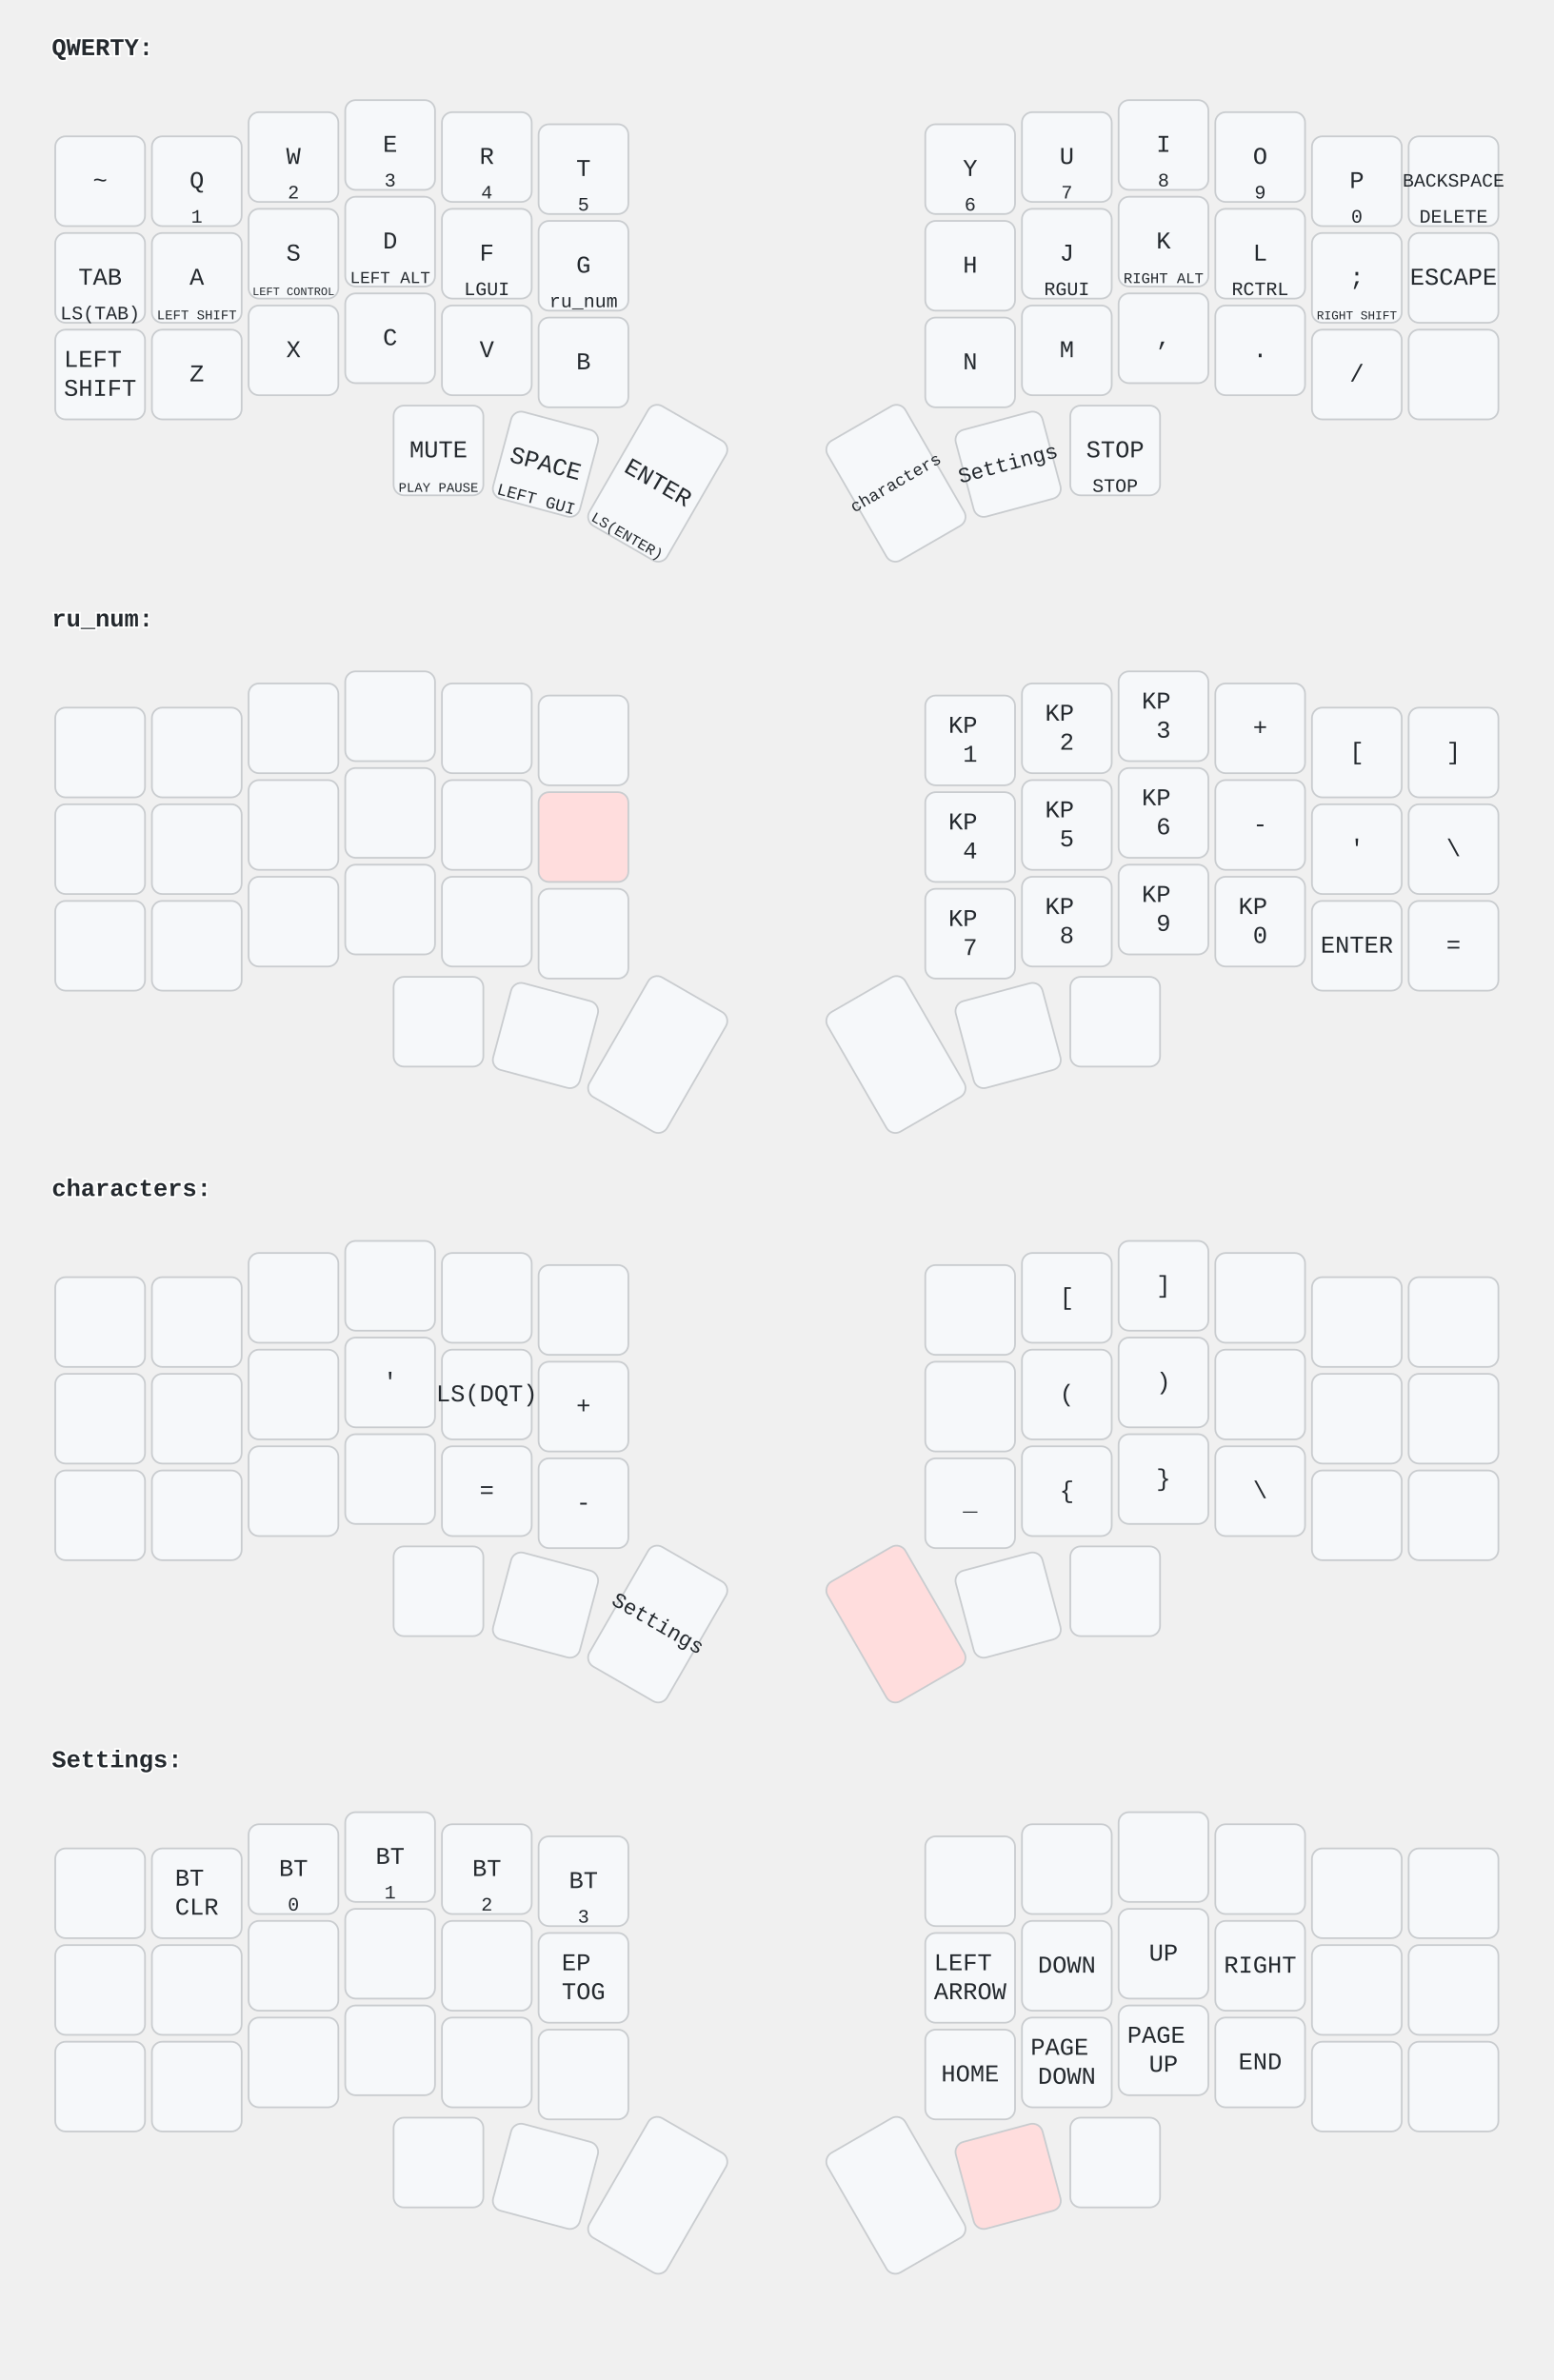
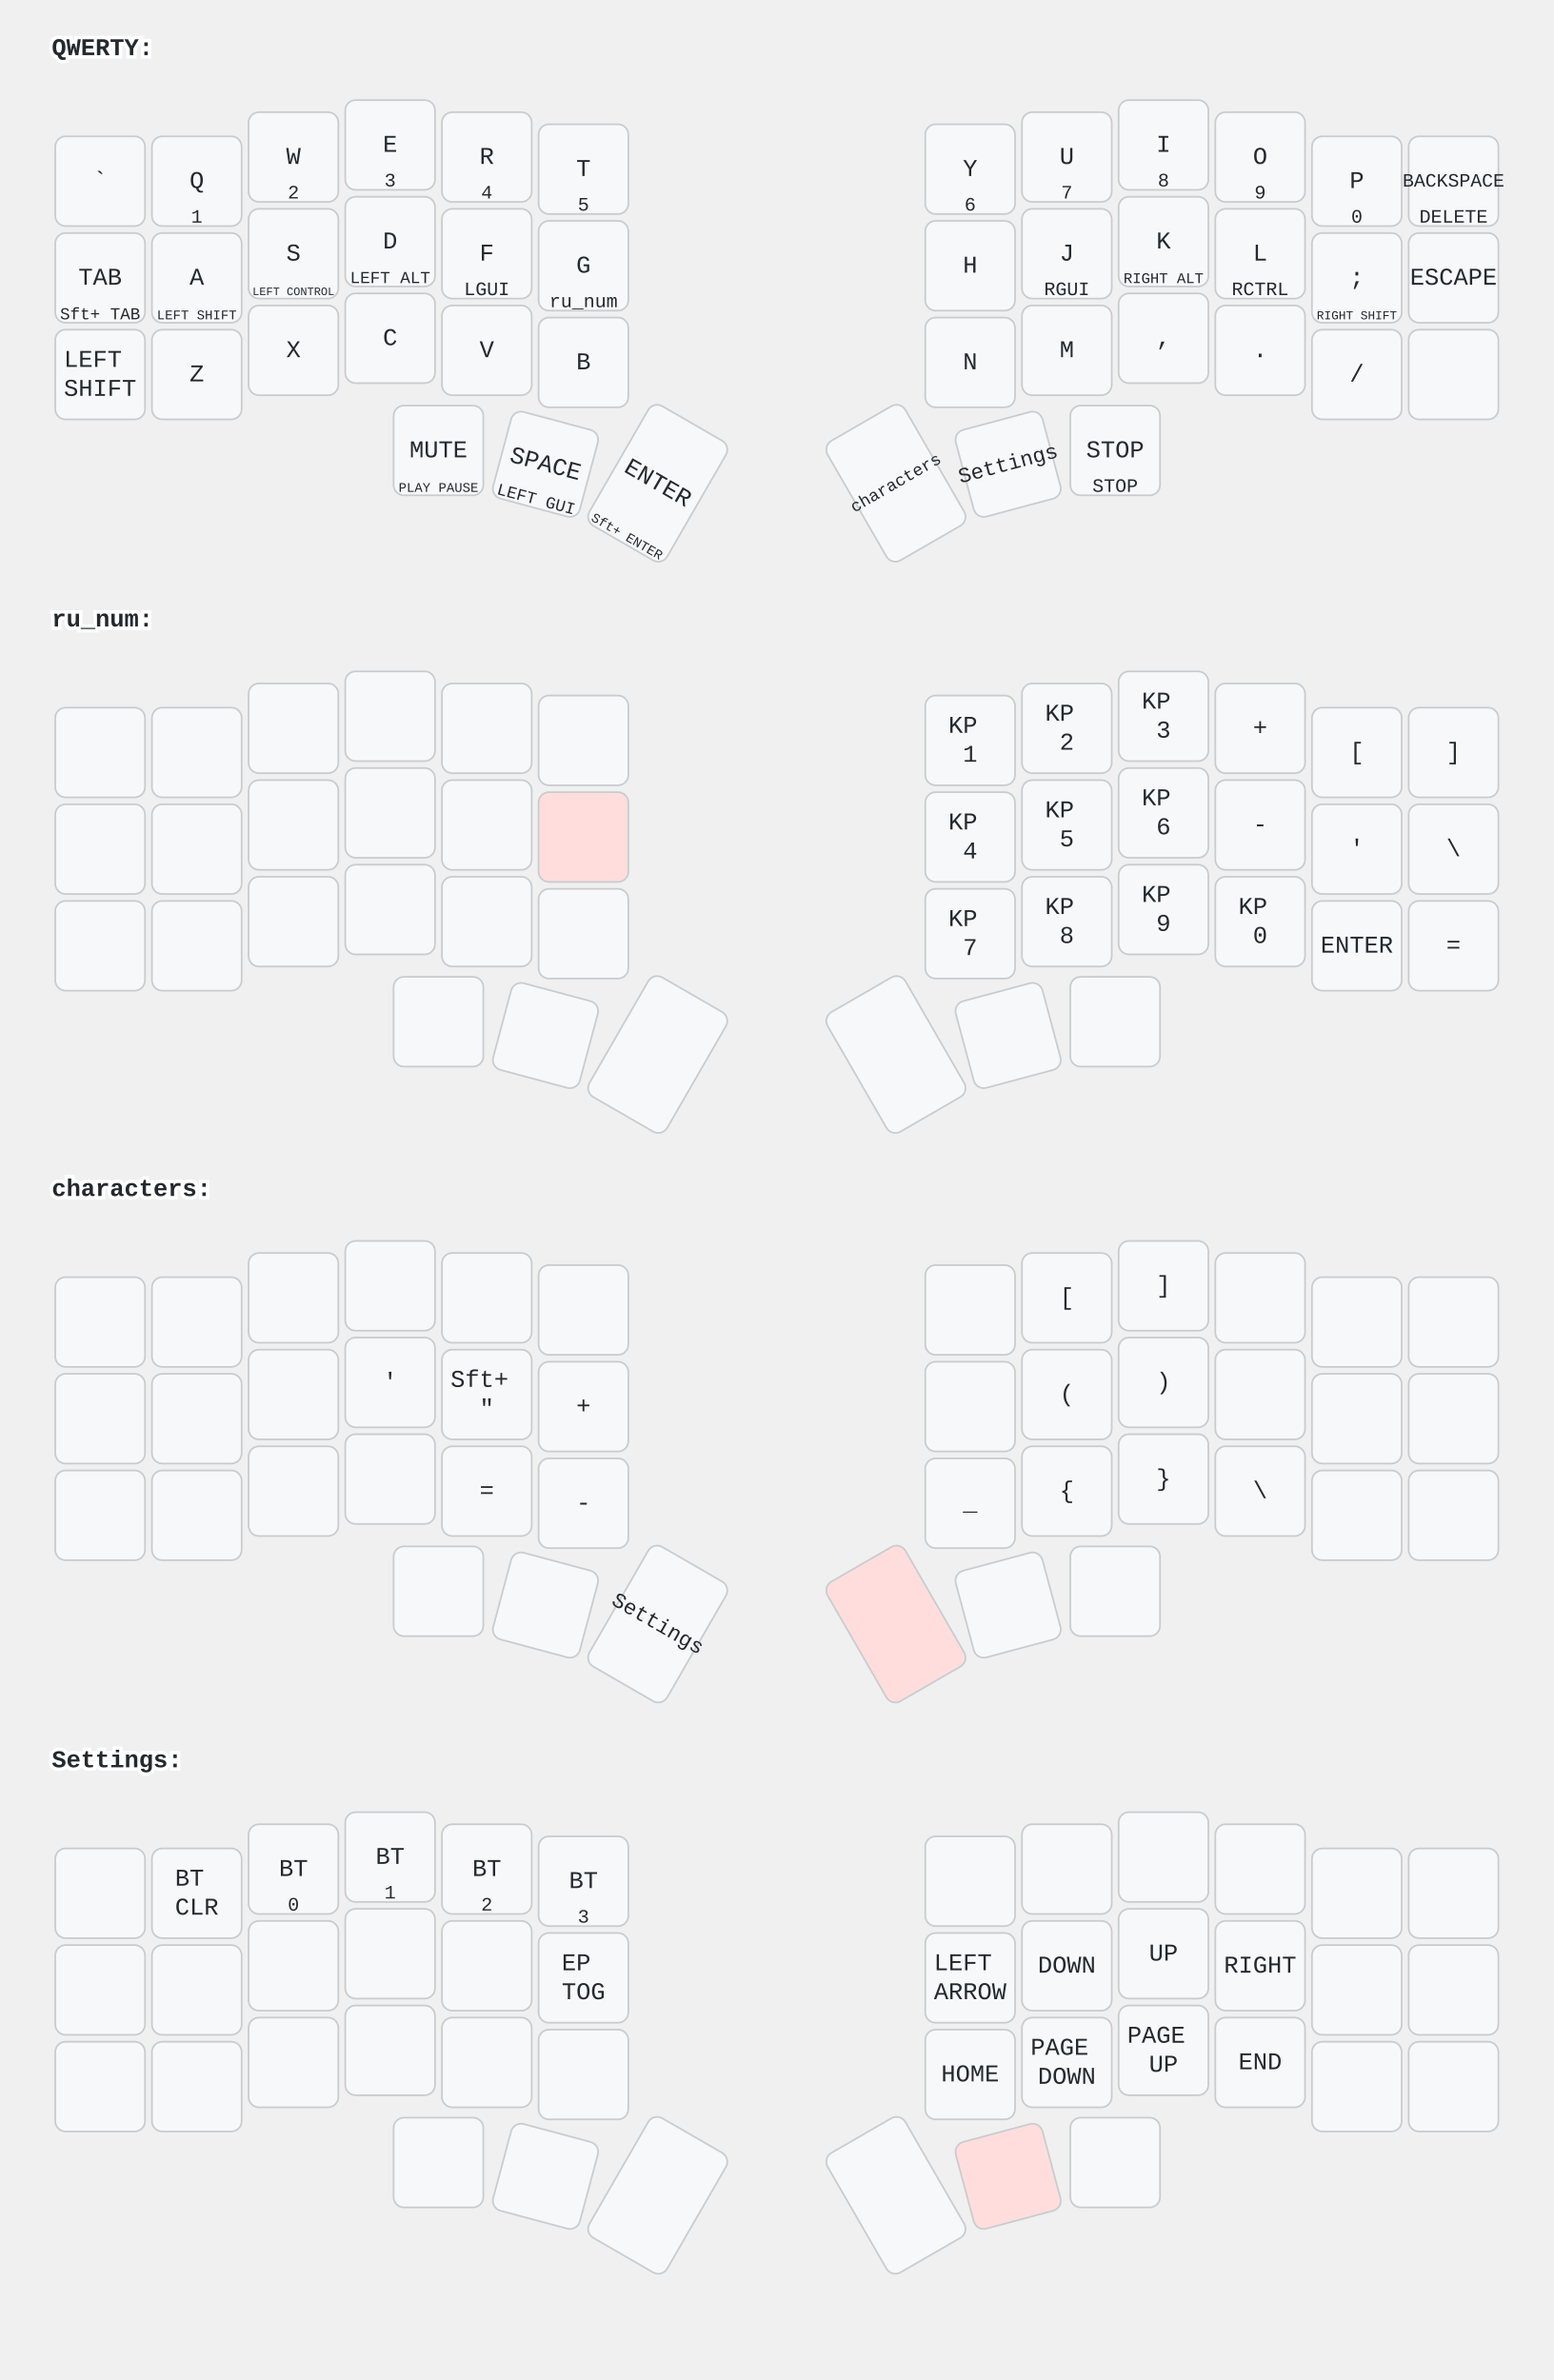
<svg xmlns="http://www.w3.org/2000/svg" width="900" height="1379" viewBox="0 0 900 1379" class="keymap">
  <style>/* inherit to force styles through use tags */
svg path {
    fill: inherit;
}

/* font and background color specifications */
svg.keymap {
    font-family: SFMono-Regular,Consolas,Liberation Mono,Menlo,monospace;
    font-size: 14px;
    font-kerning: normal;
    text-rendering: optimizeLegibility;
    fill: #24292e;
}

/* default key styling */
rect.key {
    fill: #f6f8fa;
+ }
+ 
+ rect.key, rect.combo {
    stroke: #c9cccf;
    stroke-width: 1;
}

/* default key side styling, only used is draw_key_sides is set */
rect.side {
    filter: brightness(90%);
}

/* color accent for combo boxes */
rect.combo, rect.combo-separate {
    fill: #cdf;
}

/* color accent for held keys */
rect.held, rect.combo.held {
    fill: #fdd;
}

/* color accent for ghost (optional) keys */
rect.ghost, rect.combo.ghost {
    stroke-dasharray: 4, 4;
    stroke-width: 2;
}

text {
    text-anchor: middle;
    dominant-baseline: middle;
}

/* styling for layer labels */
text.label {
    font-weight: bold;
    text-anchor: start;
    stroke: white;
-     stroke-width: 2;
+     stroke-width: 4;
+     paint-order: stroke;
+ }
+ 
+ /* styling for optional footer */
+ text.footer {
+     text-anchor: end;
+     dominant-baseline: auto;
+     stroke: white;
+     stroke-width: 4;
    paint-order: stroke;
}

/* styling for combo tap, and key hold/shifted label text */
text.combo, text.hold, text.shifted {
    font-size: 11px;
}

text.hold {
    text-anchor: middle;
    dominant-baseline: auto;
}

text.shifted {
    text-anchor: middle;
    dominant-baseline: hanging;
}

/* styling for hold/shifted label text in combo box */
text.combo.hold, text.combo.shifted {
    font-size: 8px;
}

/* lighter symbol for transparent keys */
text.trans {
    fill: #7b7e81;
}

/* styling for combo dendrons */
path.combo {
    stroke-width: 1;
    stroke: gray;
    fill: none;
}

/* Start Tabler Icons Cleanup */
/* cannot use height/width with glyphs */
.icon-tabler &gt; path {
    fill: inherit;
    stroke: inherit;
    stroke-width: 2;
}
/* hide tabler's default box */
.icon-tabler &gt; path[stroke="none"][fill="none"] {
    visibility: hidden;
}
/* End Tabler Icons Cleanup */
</style>
  <g transform="translate(30, 0)" class="layer-QWERTY">
    <text x="0" y="28" class="label">QWERTY:</text>
    <g transform="translate(0, 56)">
      <g transform="translate(28, 49)" class="key keypos-0">
        <rect rx="6" ry="6" x="-26" y="-26" width="52" height="52" class="key" />
-         <text x="0" y="0" class="key tap">~</text>
+         <text x="0" y="0" class="key tap">`</text>
      </g>
      <g transform="translate(84, 49)" class="key keypos-1">
        <rect rx="6" ry="6" x="-26" y="-26" width="52" height="52" class="key" />
        <text x="0" y="0" class="key tap">Q</text>
        <text x="0" y="24" class="key hold">1</text>
      </g>
      <g transform="translate(140, 35)" class="key keypos-2">
        <rect rx="6" ry="6" x="-26" y="-26" width="52" height="52" class="key" />
        <text x="0" y="0" class="key tap">W</text>
        <text x="0" y="24" class="key hold">2</text>
      </g>
      <g transform="translate(196, 28)" class="key keypos-3">
        <rect rx="6" ry="6" x="-26" y="-26" width="52" height="52" class="key" />
        <text x="0" y="0" class="key tap">E</text>
        <text x="0" y="24" class="key hold">3</text>
      </g>
      <g transform="translate(252, 35)" class="key keypos-4">
        <rect rx="6" ry="6" x="-26" y="-26" width="52" height="52" class="key" />
        <text x="0" y="0" class="key tap">R</text>
        <text x="0" y="24" class="key hold">4</text>
      </g>
      <g transform="translate(308, 42)" class="key keypos-5">
        <rect rx="6" ry="6" x="-26" y="-26" width="52" height="52" class="key" />
        <text x="0" y="0" class="key tap">T</text>
        <text x="0" y="24" class="key hold">5</text>
      </g>
      <g transform="translate(532, 42)" class="key keypos-6">
        <rect rx="6" ry="6" x="-26" y="-26" width="52" height="52" class="key" />
        <text x="0" y="0" class="key tap">Y</text>
        <text x="0" y="24" class="key hold">6</text>
      </g>
      <g transform="translate(588, 35)" class="key keypos-7">
        <rect rx="6" ry="6" x="-26" y="-26" width="52" height="52" class="key" />
        <text x="0" y="0" class="key tap">U</text>
        <text x="0" y="24" class="key hold">7</text>
      </g>
      <g transform="translate(644, 28)" class="key keypos-8">
        <rect rx="6" ry="6" x="-26" y="-26" width="52" height="52" class="key" />
        <text x="0" y="0" class="key tap">I</text>
        <text x="0" y="24" class="key hold">8</text>
      </g>
      <g transform="translate(700, 35)" class="key keypos-9">
        <rect rx="6" ry="6" x="-26" y="-26" width="52" height="52" class="key" />
        <text x="0" y="0" class="key tap">O</text>
        <text x="0" y="24" class="key hold">9</text>
      </g>
      <g transform="translate(756, 49)" class="key keypos-10">
        <rect rx="6" ry="6" x="-26" y="-26" width="52" height="52" class="key" />
        <text x="0" y="0" class="key tap">P</text>
        <text x="0" y="24" class="key hold">0</text>
      </g>
      <g transform="translate(812, 49)" class="key keypos-11">
        <rect rx="6" ry="6" x="-26" y="-26" width="52" height="52" class="key" />
        <text x="0" y="0" class="key tap">
          <tspan style="font-size: 78%">BACKSPACE</tspan>
        </text>
        <text x="0" y="24" class="key hold">DELETE</text>
      </g>
      <g transform="translate(28, 105)" class="key keypos-12">
        <rect rx="6" ry="6" x="-26" y="-26" width="52" height="52" class="key" />
        <text x="0" y="0" class="key tap">TAB</text>
-         <text x="0" y="24" class="key hold">LS(TAB)</text>
+         <text x="0" y="24" class="key hold">
+           <tspan style="font-size: 88%">Sft+ TAB</tspan>
+         </text>
      </g>
      <g transform="translate(84, 105)" class="key keypos-13">
        <rect rx="6" ry="6" x="-26" y="-26" width="52" height="52" class="key" />
        <text x="0" y="0" class="key tap">A</text>
        <text x="0" y="24" class="key hold">
          <tspan style="font-size: 70%">LEFT SHIFT</tspan>
        </text>
      </g>
      <g transform="translate(140, 91)" class="key keypos-14">
        <rect rx="6" ry="6" x="-26" y="-26" width="52" height="52" class="key" />
        <text x="0" y="0" class="key tap">S</text>
        <text x="0" y="24" class="key hold">
          <tspan style="font-size: 60%">LEFT CONTROL</tspan>
        </text>
      </g>
      <g transform="translate(196, 84)" class="key keypos-15">
        <rect rx="6" ry="6" x="-26" y="-26" width="52" height="52" class="key" />
        <text x="0" y="0" class="key tap">D</text>
        <text x="0" y="24" class="key hold">
          <tspan style="font-size: 88%">LEFT ALT</tspan>
        </text>
      </g>
      <g transform="translate(252, 91)" class="key keypos-16">
        <rect rx="6" ry="6" x="-26" y="-26" width="52" height="52" class="key" />
        <text x="0" y="0" class="key tap">F</text>
        <text x="0" y="24" class="key hold">LGUI</text>
      </g>
      <g transform="translate(308, 98)" class="key keypos-17">
        <rect rx="6" ry="6" x="-26" y="-26" width="52" height="52" class="key" />
        <text x="0" y="0" class="key tap">G</text>
        <text x="0" y="24" class="key hold">ru_num</text>
      </g>
      <g transform="translate(532, 98)" class="key keypos-18">
        <rect rx="6" ry="6" x="-26" y="-26" width="52" height="52" class="key" />
        <text x="0" y="0" class="key tap">H</text>
      </g>
      <g transform="translate(588, 91)" class="key keypos-19">
        <rect rx="6" ry="6" x="-26" y="-26" width="52" height="52" class="key" />
        <text x="0" y="0" class="key tap">J</text>
        <text x="0" y="24" class="key hold">RGUI</text>
      </g>
      <g transform="translate(644, 84)" class="key keypos-20">
        <rect rx="6" ry="6" x="-26" y="-26" width="52" height="52" class="key" />
        <text x="0" y="0" class="key tap">K</text>
        <text x="0" y="24" class="key hold">
          <tspan style="font-size: 78%">RIGHT ALT</tspan>
        </text>
      </g>
      <g transform="translate(700, 91)" class="key keypos-21">
        <rect rx="6" ry="6" x="-26" y="-26" width="52" height="52" class="key" />
        <text x="0" y="0" class="key tap">L</text>
        <text x="0" y="24" class="key hold">RCTRL</text>
      </g>
      <g transform="translate(756, 105)" class="key keypos-22">
        <rect rx="6" ry="6" x="-26" y="-26" width="52" height="52" class="key" />
        <text x="0" y="0" class="key tap">;</text>
        <text x="0" y="24" class="key hold">
          <tspan style="font-size: 64%">RIGHT SHIFT</tspan>
        </text>
      </g>
      <g transform="translate(812, 105)" class="key keypos-23">
        <rect rx="6" ry="6" x="-26" y="-26" width="52" height="52" class="key" />
        <text x="0" y="0" class="key tap">ESCAPE</text>
      </g>
      <g transform="translate(28, 161)" class="key keypos-24">
        <rect rx="6" ry="6" x="-26" y="-26" width="52" height="52" class="key" />
        <text x="0" y="0" class="key tap">
          <tspan x="0" dy="-0.6em">LEFT</tspan>
          <tspan x="0" dy="1.2em">SHIFT</tspan>
        </text>
      </g>
      <g transform="translate(84, 161)" class="key keypos-25">
        <rect rx="6" ry="6" x="-26" y="-26" width="52" height="52" class="key" />
        <text x="0" y="0" class="key tap">Z</text>
      </g>
      <g transform="translate(140, 147)" class="key keypos-26">
        <rect rx="6" ry="6" x="-26" y="-26" width="52" height="52" class="key" />
        <text x="0" y="0" class="key tap">X</text>
      </g>
      <g transform="translate(196, 140)" class="key keypos-27">
        <rect rx="6" ry="6" x="-26" y="-26" width="52" height="52" class="key" />
        <text x="0" y="0" class="key tap">C</text>
      </g>
      <g transform="translate(252, 147)" class="key keypos-28">
        <rect rx="6" ry="6" x="-26" y="-26" width="52" height="52" class="key" />
        <text x="0" y="0" class="key tap">V</text>
      </g>
      <g transform="translate(308, 154)" class="key keypos-29">
        <rect rx="6" ry="6" x="-26" y="-26" width="52" height="52" class="key" />
        <text x="0" y="0" class="key tap">B</text>
      </g>
      <g transform="translate(532, 154)" class="key keypos-30">
        <rect rx="6" ry="6" x="-26" y="-26" width="52" height="52" class="key" />
        <text x="0" y="0" class="key tap">N</text>
      </g>
      <g transform="translate(588, 147)" class="key keypos-31">
        <rect rx="6" ry="6" x="-26" y="-26" width="52" height="52" class="key" />
        <text x="0" y="0" class="key tap">M</text>
      </g>
      <g transform="translate(644, 140)" class="key keypos-32">
        <rect rx="6" ry="6" x="-26" y="-26" width="52" height="52" class="key" />
        <text x="0" y="0" class="key tap">,</text>
      </g>
      <g transform="translate(700, 147)" class="key keypos-33">
        <rect rx="6" ry="6" x="-26" y="-26" width="52" height="52" class="key" />
        <text x="0" y="0" class="key tap">.</text>
      </g>
      <g transform="translate(756, 161)" class="key keypos-34">
        <rect rx="6" ry="6" x="-26" y="-26" width="52" height="52" class="key" />
        <text x="0" y="0" class="key tap">/</text>
      </g>
      <g transform="translate(812, 161)" class="key keypos-35">
        <rect rx="6" ry="6" x="-26" y="-26" width="52" height="52" class="key" />
      </g>
      <g transform="translate(224, 205)" class="key keypos-36">
        <rect rx="6" ry="6" x="-26" y="-26" width="52" height="52" class="key" />
        <text x="0" y="0" class="key tap">MUTE</text>
        <text x="0" y="24" class="key hold">
          <tspan style="font-size: 70%">PLAY PAUSE</tspan>
        </text>
      </g>
      <g transform="translate(286, 213) rotate(15.0)" class="key keypos-37">
        <rect rx="6" ry="6" x="-26" y="-26" width="52" height="52" class="key" />
        <text x="0" y="0" class="key tap">SPACE</text>
        <text x="0" y="24" class="key hold">
          <tspan style="font-size: 88%">LEFT GUI</tspan>
        </text>
      </g>
      <g transform="translate(351, 224) rotate(30.0)" class="key keypos-38">
        <rect rx="6" ry="6" x="-26" y="-40" width="52" height="80" class="key" />
        <text x="0" y="0" class="key tap">ENTER</text>
        <text x="0" y="38" class="key hold">
-           <tspan style="font-size: 78%">LS(ENTER)</tspan>
+           <tspan style="font-size: 70%">Sft+ ENTER</tspan>
        </text>
      </g>
      <g transform="translate(489, 224) rotate(-30.0)" class="key keypos-39">
        <rect rx="6" ry="6" x="-26" y="-40" width="52" height="80" class="key" />
        <text x="0" y="0" class="key tap">
          <tspan style="font-size: 70%">characters</tspan>
        </text>
      </g>
      <g transform="translate(554, 213) rotate(-15.0)" class="key keypos-40">
        <rect rx="6" ry="6" x="-26" y="-26" width="52" height="52" class="key" />
        <text x="0" y="0" class="key tap">
          <tspan style="font-size: 88%">Settings</tspan>
        </text>
      </g>
      <g transform="translate(616, 205)" class="key keypos-41">
        <rect rx="6" ry="6" x="-26" y="-26" width="52" height="52" class="key" />
        <text x="0" y="0" class="key tap">STOP</text>
        <text x="0" y="24" class="key hold">STOP</text>
      </g>
    </g>
  </g>
  <g transform="translate(30, 331)" class="layer-ru_num">
    <text x="0" y="28" class="label">ru_num:</text>
    <g transform="translate(0, 56)">
      <g transform="translate(28, 49)" class="key keypos-0">
        <rect rx="6" ry="6" x="-26" y="-26" width="52" height="52" class="key" />
      </g>
      <g transform="translate(84, 49)" class="key keypos-1">
        <rect rx="6" ry="6" x="-26" y="-26" width="52" height="52" class="key" />
      </g>
      <g transform="translate(140, 35)" class="key keypos-2">
        <rect rx="6" ry="6" x="-26" y="-26" width="52" height="52" class="key" />
      </g>
      <g transform="translate(196, 28)" class="key keypos-3">
        <rect rx="6" ry="6" x="-26" y="-26" width="52" height="52" class="key" />
      </g>
      <g transform="translate(252, 35)" class="key keypos-4">
        <rect rx="6" ry="6" x="-26" y="-26" width="52" height="52" class="key" />
      </g>
      <g transform="translate(308, 42)" class="key keypos-5">
        <rect rx="6" ry="6" x="-26" y="-26" width="52" height="52" class="key" />
      </g>
      <g transform="translate(532, 42)" class="key keypos-6">
        <rect rx="6" ry="6" x="-26" y="-26" width="52" height="52" class="key" />
        <text x="0" y="0" class="key tap">
          <tspan x="0" dy="-0.6em">KP</tspan>
          <tspan x="0" dy="1.2em">1</tspan>
        </text>
      </g>
      <g transform="translate(588, 35)" class="key keypos-7">
        <rect rx="6" ry="6" x="-26" y="-26" width="52" height="52" class="key" />
        <text x="0" y="0" class="key tap">
          <tspan x="0" dy="-0.6em">KP</tspan>
          <tspan x="0" dy="1.2em">2</tspan>
        </text>
      </g>
      <g transform="translate(644, 28)" class="key keypos-8">
        <rect rx="6" ry="6" x="-26" y="-26" width="52" height="52" class="key" />
        <text x="0" y="0" class="key tap">
          <tspan x="0" dy="-0.6em">KP</tspan>
          <tspan x="0" dy="1.2em">3</tspan>
        </text>
      </g>
      <g transform="translate(700, 35)" class="key keypos-9">
        <rect rx="6" ry="6" x="-26" y="-26" width="52" height="52" class="key" />
        <text x="0" y="0" class="key tap">+</text>
      </g>
      <g transform="translate(756, 49)" class="key keypos-10">
        <rect rx="6" ry="6" x="-26" y="-26" width="52" height="52" class="key" />
        <text x="0" y="0" class="key tap">[</text>
      </g>
      <g transform="translate(812, 49)" class="key keypos-11">
        <rect rx="6" ry="6" x="-26" y="-26" width="52" height="52" class="key" />
        <text x="0" y="0" class="key tap">]</text>
      </g>
      <g transform="translate(28, 105)" class="key keypos-12">
        <rect rx="6" ry="6" x="-26" y="-26" width="52" height="52" class="key" />
      </g>
      <g transform="translate(84, 105)" class="key keypos-13">
        <rect rx="6" ry="6" x="-26" y="-26" width="52" height="52" class="key" />
      </g>
      <g transform="translate(140, 91)" class="key keypos-14">
        <rect rx="6" ry="6" x="-26" y="-26" width="52" height="52" class="key" />
      </g>
      <g transform="translate(196, 84)" class="key keypos-15">
        <rect rx="6" ry="6" x="-26" y="-26" width="52" height="52" class="key" />
      </g>
      <g transform="translate(252, 91)" class="key keypos-16">
        <rect rx="6" ry="6" x="-26" y="-26" width="52" height="52" class="key" />
      </g>
      <g transform="translate(308, 98)" class="key held keypos-17">
        <rect rx="6" ry="6" x="-26" y="-26" width="52" height="52" class="key held" />
      </g>
      <g transform="translate(532, 98)" class="key keypos-18">
        <rect rx="6" ry="6" x="-26" y="-26" width="52" height="52" class="key" />
        <text x="0" y="0" class="key tap">
          <tspan x="0" dy="-0.6em">KP</tspan>
          <tspan x="0" dy="1.2em">4</tspan>
        </text>
      </g>
      <g transform="translate(588, 91)" class="key keypos-19">
        <rect rx="6" ry="6" x="-26" y="-26" width="52" height="52" class="key" />
        <text x="0" y="0" class="key tap">
          <tspan x="0" dy="-0.6em">KP</tspan>
          <tspan x="0" dy="1.2em">5</tspan>
        </text>
      </g>
      <g transform="translate(644, 84)" class="key keypos-20">
        <rect rx="6" ry="6" x="-26" y="-26" width="52" height="52" class="key" />
        <text x="0" y="0" class="key tap">
          <tspan x="0" dy="-0.6em">KP</tspan>
          <tspan x="0" dy="1.2em">6</tspan>
        </text>
      </g>
      <g transform="translate(700, 91)" class="key keypos-21">
        <rect rx="6" ry="6" x="-26" y="-26" width="52" height="52" class="key" />
        <text x="0" y="0" class="key tap">-</text>
      </g>
      <g transform="translate(756, 105)" class="key keypos-22">
        <rect rx="6" ry="6" x="-26" y="-26" width="52" height="52" class="key" />
        <text x="0" y="0" class="key tap">'</text>
      </g>
      <g transform="translate(812, 105)" class="key keypos-23">
        <rect rx="6" ry="6" x="-26" y="-26" width="52" height="52" class="key" />
        <text x="0" y="0" class="key tap">\</text>
      </g>
      <g transform="translate(28, 161)" class="key keypos-24">
        <rect rx="6" ry="6" x="-26" y="-26" width="52" height="52" class="key" />
      </g>
      <g transform="translate(84, 161)" class="key keypos-25">
        <rect rx="6" ry="6" x="-26" y="-26" width="52" height="52" class="key" />
      </g>
      <g transform="translate(140, 147)" class="key keypos-26">
        <rect rx="6" ry="6" x="-26" y="-26" width="52" height="52" class="key" />
      </g>
      <g transform="translate(196, 140)" class="key keypos-27">
        <rect rx="6" ry="6" x="-26" y="-26" width="52" height="52" class="key" />
      </g>
      <g transform="translate(252, 147)" class="key keypos-28">
        <rect rx="6" ry="6" x="-26" y="-26" width="52" height="52" class="key" />
      </g>
      <g transform="translate(308, 154)" class="key keypos-29">
        <rect rx="6" ry="6" x="-26" y="-26" width="52" height="52" class="key" />
      </g>
      <g transform="translate(532, 154)" class="key keypos-30">
        <rect rx="6" ry="6" x="-26" y="-26" width="52" height="52" class="key" />
        <text x="0" y="0" class="key tap">
          <tspan x="0" dy="-0.6em">KP</tspan>
          <tspan x="0" dy="1.2em">7</tspan>
        </text>
      </g>
      <g transform="translate(588, 147)" class="key keypos-31">
        <rect rx="6" ry="6" x="-26" y="-26" width="52" height="52" class="key" />
        <text x="0" y="0" class="key tap">
          <tspan x="0" dy="-0.6em">KP</tspan>
          <tspan x="0" dy="1.2em">8</tspan>
        </text>
      </g>
      <g transform="translate(644, 140)" class="key keypos-32">
        <rect rx="6" ry="6" x="-26" y="-26" width="52" height="52" class="key" />
        <text x="0" y="0" class="key tap">
          <tspan x="0" dy="-0.6em">KP</tspan>
          <tspan x="0" dy="1.2em">9</tspan>
        </text>
      </g>
      <g transform="translate(700, 147)" class="key keypos-33">
        <rect rx="6" ry="6" x="-26" y="-26" width="52" height="52" class="key" />
        <text x="0" y="0" class="key tap">
          <tspan x="0" dy="-0.6em">KP</tspan>
          <tspan x="0" dy="1.2em">0</tspan>
        </text>
      </g>
      <g transform="translate(756, 161)" class="key keypos-34">
        <rect rx="6" ry="6" x="-26" y="-26" width="52" height="52" class="key" />
        <text x="0" y="0" class="key tap">ENTER</text>
      </g>
      <g transform="translate(812, 161)" class="key keypos-35">
        <rect rx="6" ry="6" x="-26" y="-26" width="52" height="52" class="key" />
        <text x="0" y="0" class="key tap">=</text>
      </g>
      <g transform="translate(224, 205)" class="key keypos-36">
        <rect rx="6" ry="6" x="-26" y="-26" width="52" height="52" class="key" />
      </g>
      <g transform="translate(286, 213) rotate(15.0)" class="key keypos-37">
        <rect rx="6" ry="6" x="-26" y="-26" width="52" height="52" class="key" />
      </g>
      <g transform="translate(351, 224) rotate(30.0)" class="key keypos-38">
        <rect rx="6" ry="6" x="-26" y="-40" width="52" height="80" class="key" />
      </g>
      <g transform="translate(489, 224) rotate(-30.0)" class="key keypos-39">
        <rect rx="6" ry="6" x="-26" y="-40" width="52" height="80" class="key" />
      </g>
      <g transform="translate(554, 213) rotate(-15.0)" class="key keypos-40">
        <rect rx="6" ry="6" x="-26" y="-26" width="52" height="52" class="key" />
      </g>
      <g transform="translate(616, 205)" class="key keypos-41">
        <rect rx="6" ry="6" x="-26" y="-26" width="52" height="52" class="key" />
      </g>
    </g>
  </g>
  <g transform="translate(30, 661)" class="layer-characters">
    <text x="0" y="28" class="label">characters:</text>
    <g transform="translate(0, 56)">
      <g transform="translate(28, 49)" class="key keypos-0">
        <rect rx="6" ry="6" x="-26" y="-26" width="52" height="52" class="key" />
      </g>
      <g transform="translate(84, 49)" class="key keypos-1">
        <rect rx="6" ry="6" x="-26" y="-26" width="52" height="52" class="key" />
      </g>
      <g transform="translate(140, 35)" class="key keypos-2">
        <rect rx="6" ry="6" x="-26" y="-26" width="52" height="52" class="key" />
      </g>
      <g transform="translate(196, 28)" class="key keypos-3">
        <rect rx="6" ry="6" x="-26" y="-26" width="52" height="52" class="key" />
      </g>
      <g transform="translate(252, 35)" class="key keypos-4">
        <rect rx="6" ry="6" x="-26" y="-26" width="52" height="52" class="key" />
      </g>
      <g transform="translate(308, 42)" class="key keypos-5">
        <rect rx="6" ry="6" x="-26" y="-26" width="52" height="52" class="key" />
      </g>
      <g transform="translate(532, 42)" class="key keypos-6">
        <rect rx="6" ry="6" x="-26" y="-26" width="52" height="52" class="key" />
      </g>
      <g transform="translate(588, 35)" class="key keypos-7">
        <rect rx="6" ry="6" x="-26" y="-26" width="52" height="52" class="key" />
        <text x="0" y="0" class="key tap">[</text>
      </g>
      <g transform="translate(644, 28)" class="key keypos-8">
        <rect rx="6" ry="6" x="-26" y="-26" width="52" height="52" class="key" />
        <text x="0" y="0" class="key tap">]</text>
      </g>
      <g transform="translate(700, 35)" class="key keypos-9">
        <rect rx="6" ry="6" x="-26" y="-26" width="52" height="52" class="key" />
      </g>
      <g transform="translate(756, 49)" class="key keypos-10">
        <rect rx="6" ry="6" x="-26" y="-26" width="52" height="52" class="key" />
      </g>
      <g transform="translate(812, 49)" class="key keypos-11">
        <rect rx="6" ry="6" x="-26" y="-26" width="52" height="52" class="key" />
      </g>
      <g transform="translate(28, 105)" class="key keypos-12">
        <rect rx="6" ry="6" x="-26" y="-26" width="52" height="52" class="key" />
      </g>
      <g transform="translate(84, 105)" class="key keypos-13">
        <rect rx="6" ry="6" x="-26" y="-26" width="52" height="52" class="key" />
      </g>
      <g transform="translate(140, 91)" class="key keypos-14">
        <rect rx="6" ry="6" x="-26" y="-26" width="52" height="52" class="key" />
      </g>
      <g transform="translate(196, 84)" class="key keypos-15">
        <rect rx="6" ry="6" x="-26" y="-26" width="52" height="52" class="key" />
        <text x="0" y="0" class="key tap">'</text>
      </g>
      <g transform="translate(252, 91)" class="key keypos-16">
        <rect rx="6" ry="6" x="-26" y="-26" width="52" height="52" class="key" />
-         <text x="0" y="0" class="key tap">LS(DQT)</text>
+         <text x="0" y="0" class="key tap">
+           <tspan x="0" dy="-0.6em">Sft+</tspan>
+           <tspan x="0" dy="1.2em">"</tspan>
+         </text>
      </g>
      <g transform="translate(308, 98)" class="key keypos-17">
        <rect rx="6" ry="6" x="-26" y="-26" width="52" height="52" class="key" />
        <text x="0" y="0" class="key tap">+</text>
      </g>
      <g transform="translate(532, 98)" class="key keypos-18">
        <rect rx="6" ry="6" x="-26" y="-26" width="52" height="52" class="key" />
      </g>
      <g transform="translate(588, 91)" class="key keypos-19">
        <rect rx="6" ry="6" x="-26" y="-26" width="52" height="52" class="key" />
        <text x="0" y="0" class="key tap">(</text>
      </g>
      <g transform="translate(644, 84)" class="key keypos-20">
        <rect rx="6" ry="6" x="-26" y="-26" width="52" height="52" class="key" />
        <text x="0" y="0" class="key tap">)</text>
      </g>
      <g transform="translate(700, 91)" class="key keypos-21">
        <rect rx="6" ry="6" x="-26" y="-26" width="52" height="52" class="key" />
      </g>
      <g transform="translate(756, 105)" class="key keypos-22">
        <rect rx="6" ry="6" x="-26" y="-26" width="52" height="52" class="key" />
      </g>
      <g transform="translate(812, 105)" class="key keypos-23">
        <rect rx="6" ry="6" x="-26" y="-26" width="52" height="52" class="key" />
      </g>
      <g transform="translate(28, 161)" class="key keypos-24">
        <rect rx="6" ry="6" x="-26" y="-26" width="52" height="52" class="key" />
      </g>
      <g transform="translate(84, 161)" class="key keypos-25">
        <rect rx="6" ry="6" x="-26" y="-26" width="52" height="52" class="key" />
      </g>
      <g transform="translate(140, 147)" class="key keypos-26">
        <rect rx="6" ry="6" x="-26" y="-26" width="52" height="52" class="key" />
      </g>
      <g transform="translate(196, 140)" class="key keypos-27">
        <rect rx="6" ry="6" x="-26" y="-26" width="52" height="52" class="key" />
      </g>
      <g transform="translate(252, 147)" class="key keypos-28">
        <rect rx="6" ry="6" x="-26" y="-26" width="52" height="52" class="key" />
        <text x="0" y="0" class="key tap">=</text>
      </g>
      <g transform="translate(308, 154)" class="key keypos-29">
        <rect rx="6" ry="6" x="-26" y="-26" width="52" height="52" class="key" />
        <text x="0" y="0" class="key tap">-</text>
      </g>
      <g transform="translate(532, 154)" class="key keypos-30">
        <rect rx="6" ry="6" x="-26" y="-26" width="52" height="52" class="key" />
        <text x="0" y="0" class="key tap">_</text>
      </g>
      <g transform="translate(588, 147)" class="key keypos-31">
        <rect rx="6" ry="6" x="-26" y="-26" width="52" height="52" class="key" />
        <text x="0" y="0" class="key tap">{</text>
      </g>
      <g transform="translate(644, 140)" class="key keypos-32">
        <rect rx="6" ry="6" x="-26" y="-26" width="52" height="52" class="key" />
        <text x="0" y="0" class="key tap">}</text>
      </g>
      <g transform="translate(700, 147)" class="key keypos-33">
        <rect rx="6" ry="6" x="-26" y="-26" width="52" height="52" class="key" />
        <text x="0" y="0" class="key tap">\</text>
      </g>
      <g transform="translate(756, 161)" class="key keypos-34">
        <rect rx="6" ry="6" x="-26" y="-26" width="52" height="52" class="key" />
      </g>
      <g transform="translate(812, 161)" class="key keypos-35">
        <rect rx="6" ry="6" x="-26" y="-26" width="52" height="52" class="key" />
      </g>
      <g transform="translate(224, 205)" class="key keypos-36">
        <rect rx="6" ry="6" x="-26" y="-26" width="52" height="52" class="key" />
      </g>
      <g transform="translate(286, 213) rotate(15.0)" class="key keypos-37">
        <rect rx="6" ry="6" x="-26" y="-26" width="52" height="52" class="key" />
      </g>
      <g transform="translate(351, 224) rotate(30.0)" class="key keypos-38">
        <rect rx="6" ry="6" x="-26" y="-40" width="52" height="80" class="key" />
        <text x="0" y="0" class="key tap">
          <tspan style="font-size: 88%">Settings</tspan>
        </text>
      </g>
      <g transform="translate(489, 224) rotate(-30.0)" class="key held keypos-39">
        <rect rx="6" ry="6" x="-26" y="-40" width="52" height="80" class="key held" />
      </g>
      <g transform="translate(554, 213) rotate(-15.0)" class="key keypos-40">
        <rect rx="6" ry="6" x="-26" y="-26" width="52" height="52" class="key" />
      </g>
      <g transform="translate(616, 205)" class="key keypos-41">
        <rect rx="6" ry="6" x="-26" y="-26" width="52" height="52" class="key" />
      </g>
    </g>
  </g>
  <g transform="translate(30, 992)" class="layer-Settings">
    <text x="0" y="28" class="label">Settings:</text>
    <g transform="translate(0, 56)">
      <g transform="translate(28, 49)" class="key keypos-0">
        <rect rx="6" ry="6" x="-26" y="-26" width="52" height="52" class="key" />
      </g>
      <g transform="translate(84, 49)" class="key keypos-1">
        <rect rx="6" ry="6" x="-26" y="-26" width="52" height="52" class="key" />
        <text x="0" y="0" class="key tap">
          <tspan x="0" dy="-0.6em">BT</tspan>
          <tspan x="0" dy="1.2em">CLR</tspan>
        </text>
      </g>
      <g transform="translate(140, 35)" class="key keypos-2">
        <rect rx="6" ry="6" x="-26" y="-26" width="52" height="52" class="key" />
        <text x="0" y="0" class="key tap">BT</text>
        <text x="0" y="24" class="key hold">0</text>
      </g>
      <g transform="translate(196, 28)" class="key keypos-3">
        <rect rx="6" ry="6" x="-26" y="-26" width="52" height="52" class="key" />
        <text x="0" y="0" class="key tap">BT</text>
        <text x="0" y="24" class="key hold">1</text>
      </g>
      <g transform="translate(252, 35)" class="key keypos-4">
        <rect rx="6" ry="6" x="-26" y="-26" width="52" height="52" class="key" />
        <text x="0" y="0" class="key tap">BT</text>
        <text x="0" y="24" class="key hold">2</text>
      </g>
      <g transform="translate(308, 42)" class="key keypos-5">
        <rect rx="6" ry="6" x="-26" y="-26" width="52" height="52" class="key" />
        <text x="0" y="0" class="key tap">BT</text>
        <text x="0" y="24" class="key hold">3</text>
      </g>
      <g transform="translate(532, 42)" class="key keypos-6">
        <rect rx="6" ry="6" x="-26" y="-26" width="52" height="52" class="key" />
      </g>
      <g transform="translate(588, 35)" class="key keypos-7">
        <rect rx="6" ry="6" x="-26" y="-26" width="52" height="52" class="key" />
      </g>
      <g transform="translate(644, 28)" class="key keypos-8">
        <rect rx="6" ry="6" x="-26" y="-26" width="52" height="52" class="key" />
      </g>
      <g transform="translate(700, 35)" class="key keypos-9">
        <rect rx="6" ry="6" x="-26" y="-26" width="52" height="52" class="key" />
      </g>
      <g transform="translate(756, 49)" class="key keypos-10">
        <rect rx="6" ry="6" x="-26" y="-26" width="52" height="52" class="key" />
      </g>
      <g transform="translate(812, 49)" class="key keypos-11">
        <rect rx="6" ry="6" x="-26" y="-26" width="52" height="52" class="key" />
      </g>
      <g transform="translate(28, 105)" class="key keypos-12">
        <rect rx="6" ry="6" x="-26" y="-26" width="52" height="52" class="key" />
      </g>
      <g transform="translate(84, 105)" class="key keypos-13">
        <rect rx="6" ry="6" x="-26" y="-26" width="52" height="52" class="key" />
      </g>
      <g transform="translate(140, 91)" class="key keypos-14">
        <rect rx="6" ry="6" x="-26" y="-26" width="52" height="52" class="key" />
      </g>
      <g transform="translate(196, 84)" class="key keypos-15">
        <rect rx="6" ry="6" x="-26" y="-26" width="52" height="52" class="key" />
      </g>
      <g transform="translate(252, 91)" class="key keypos-16">
        <rect rx="6" ry="6" x="-26" y="-26" width="52" height="52" class="key" />
      </g>
      <g transform="translate(308, 98)" class="key keypos-17">
        <rect rx="6" ry="6" x="-26" y="-26" width="52" height="52" class="key" />
        <text x="0" y="0" class="key tap">
          <tspan x="0" dy="-0.6em">EP</tspan>
          <tspan x="0" dy="1.2em">TOG</tspan>
        </text>
      </g>
      <g transform="translate(532, 98)" class="key keypos-18">
        <rect rx="6" ry="6" x="-26" y="-26" width="52" height="52" class="key" />
        <text x="0" y="0" class="key tap">
          <tspan x="0" dy="-0.6em">LEFT</tspan>
          <tspan x="0" dy="1.2em">ARROW</tspan>
        </text>
      </g>
      <g transform="translate(588, 91)" class="key keypos-19">
        <rect rx="6" ry="6" x="-26" y="-26" width="52" height="52" class="key" />
        <text x="0" y="0" class="key tap">DOWN</text>
      </g>
      <g transform="translate(644, 84)" class="key keypos-20">
        <rect rx="6" ry="6" x="-26" y="-26" width="52" height="52" class="key" />
        <text x="0" y="0" class="key tap">UP</text>
      </g>
      <g transform="translate(700, 91)" class="key keypos-21">
        <rect rx="6" ry="6" x="-26" y="-26" width="52" height="52" class="key" />
        <text x="0" y="0" class="key tap">RIGHT</text>
      </g>
      <g transform="translate(756, 105)" class="key keypos-22">
        <rect rx="6" ry="6" x="-26" y="-26" width="52" height="52" class="key" />
      </g>
      <g transform="translate(812, 105)" class="key keypos-23">
        <rect rx="6" ry="6" x="-26" y="-26" width="52" height="52" class="key" />
      </g>
      <g transform="translate(28, 161)" class="key keypos-24">
        <rect rx="6" ry="6" x="-26" y="-26" width="52" height="52" class="key" />
      </g>
      <g transform="translate(84, 161)" class="key keypos-25">
        <rect rx="6" ry="6" x="-26" y="-26" width="52" height="52" class="key" />
      </g>
      <g transform="translate(140, 147)" class="key keypos-26">
        <rect rx="6" ry="6" x="-26" y="-26" width="52" height="52" class="key" />
      </g>
      <g transform="translate(196, 140)" class="key keypos-27">
        <rect rx="6" ry="6" x="-26" y="-26" width="52" height="52" class="key" />
      </g>
      <g transform="translate(252, 147)" class="key keypos-28">
        <rect rx="6" ry="6" x="-26" y="-26" width="52" height="52" class="key" />
      </g>
      <g transform="translate(308, 154)" class="key keypos-29">
        <rect rx="6" ry="6" x="-26" y="-26" width="52" height="52" class="key" />
      </g>
      <g transform="translate(532, 154)" class="key keypos-30">
        <rect rx="6" ry="6" x="-26" y="-26" width="52" height="52" class="key" />
        <text x="0" y="0" class="key tap">HOME</text>
      </g>
      <g transform="translate(588, 147)" class="key keypos-31">
        <rect rx="6" ry="6" x="-26" y="-26" width="52" height="52" class="key" />
        <text x="0" y="0" class="key tap">
          <tspan x="0" dy="-0.6em">PAGE</tspan>
          <tspan x="0" dy="1.2em">DOWN</tspan>
        </text>
      </g>
      <g transform="translate(644, 140)" class="key keypos-32">
        <rect rx="6" ry="6" x="-26" y="-26" width="52" height="52" class="key" />
        <text x="0" y="0" class="key tap">
          <tspan x="0" dy="-0.6em">PAGE</tspan>
          <tspan x="0" dy="1.2em">UP</tspan>
        </text>
      </g>
      <g transform="translate(700, 147)" class="key keypos-33">
        <rect rx="6" ry="6" x="-26" y="-26" width="52" height="52" class="key" />
        <text x="0" y="0" class="key tap">END</text>
      </g>
      <g transform="translate(756, 161)" class="key keypos-34">
        <rect rx="6" ry="6" x="-26" y="-26" width="52" height="52" class="key" />
      </g>
      <g transform="translate(812, 161)" class="key keypos-35">
        <rect rx="6" ry="6" x="-26" y="-26" width="52" height="52" class="key" />
      </g>
      <g transform="translate(224, 205)" class="key keypos-36">
        <rect rx="6" ry="6" x="-26" y="-26" width="52" height="52" class="key" />
      </g>
      <g transform="translate(286, 213) rotate(15.0)" class="key keypos-37">
        <rect rx="6" ry="6" x="-26" y="-26" width="52" height="52" class="key" />
      </g>
      <g transform="translate(351, 224) rotate(30.0)" class="key keypos-38">
        <rect rx="6" ry="6" x="-26" y="-40" width="52" height="80" class="key" />
      </g>
      <g transform="translate(489, 224) rotate(-30.0)" class="key keypos-39">
        <rect rx="6" ry="6" x="-26" y="-40" width="52" height="80" class="key" />
      </g>
      <g transform="translate(554, 213) rotate(-15.0)" class="key held keypos-40">
        <rect rx="6" ry="6" x="-26" y="-26" width="52" height="52" class="key held" />
      </g>
      <g transform="translate(616, 205)" class="key keypos-41">
        <rect rx="6" ry="6" x="-26" y="-26" width="52" height="52" class="key" />
      </g>
    </g>
  </g>
</svg>
